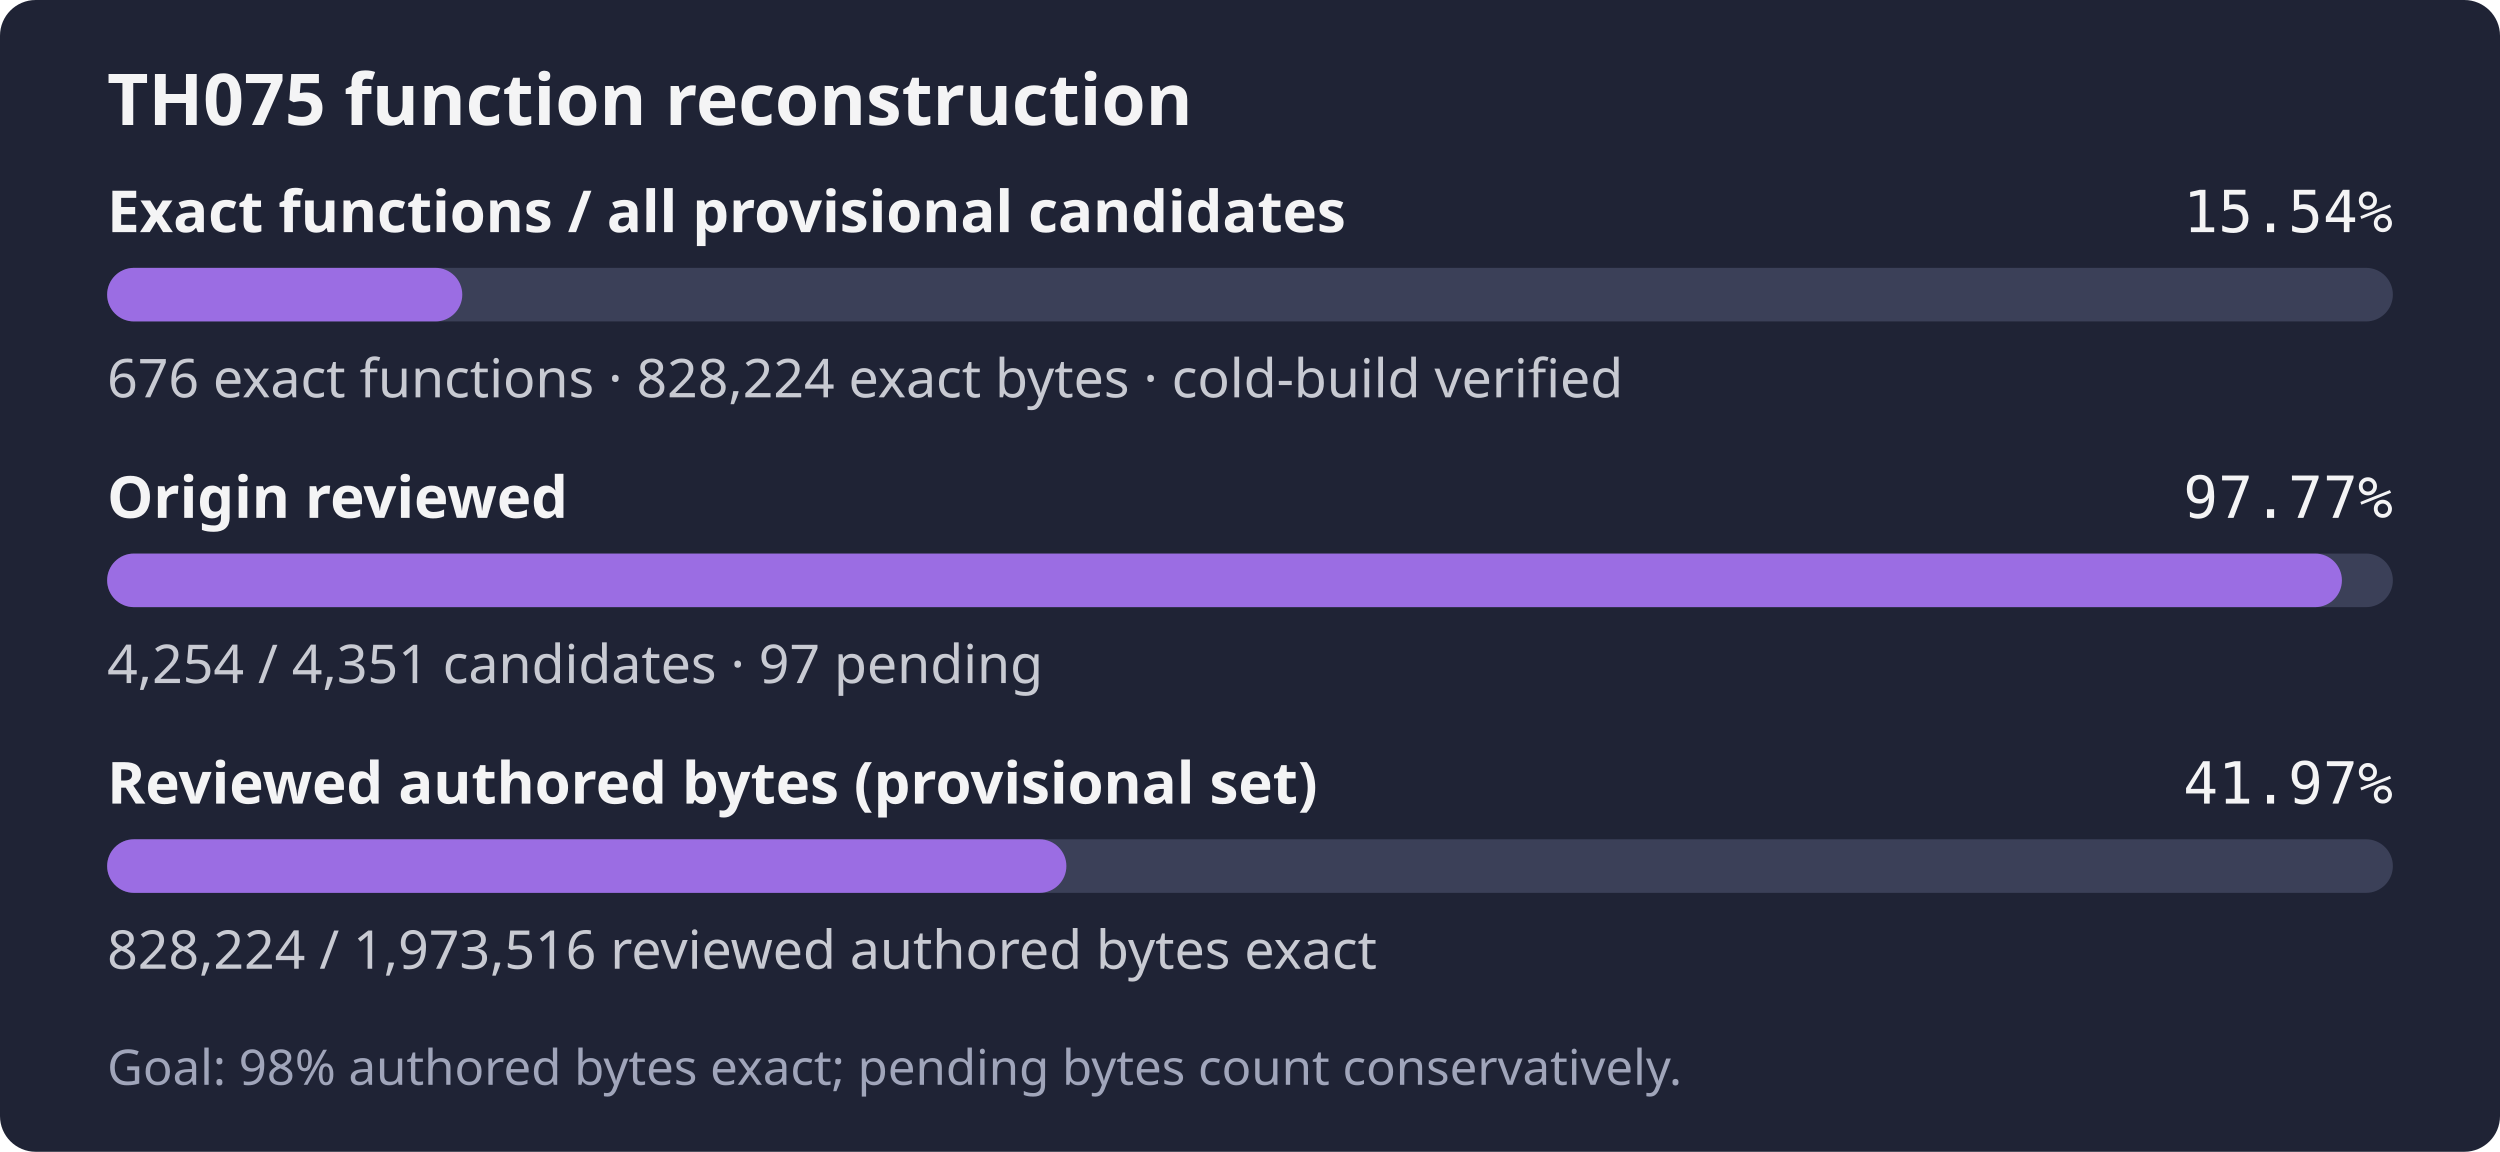
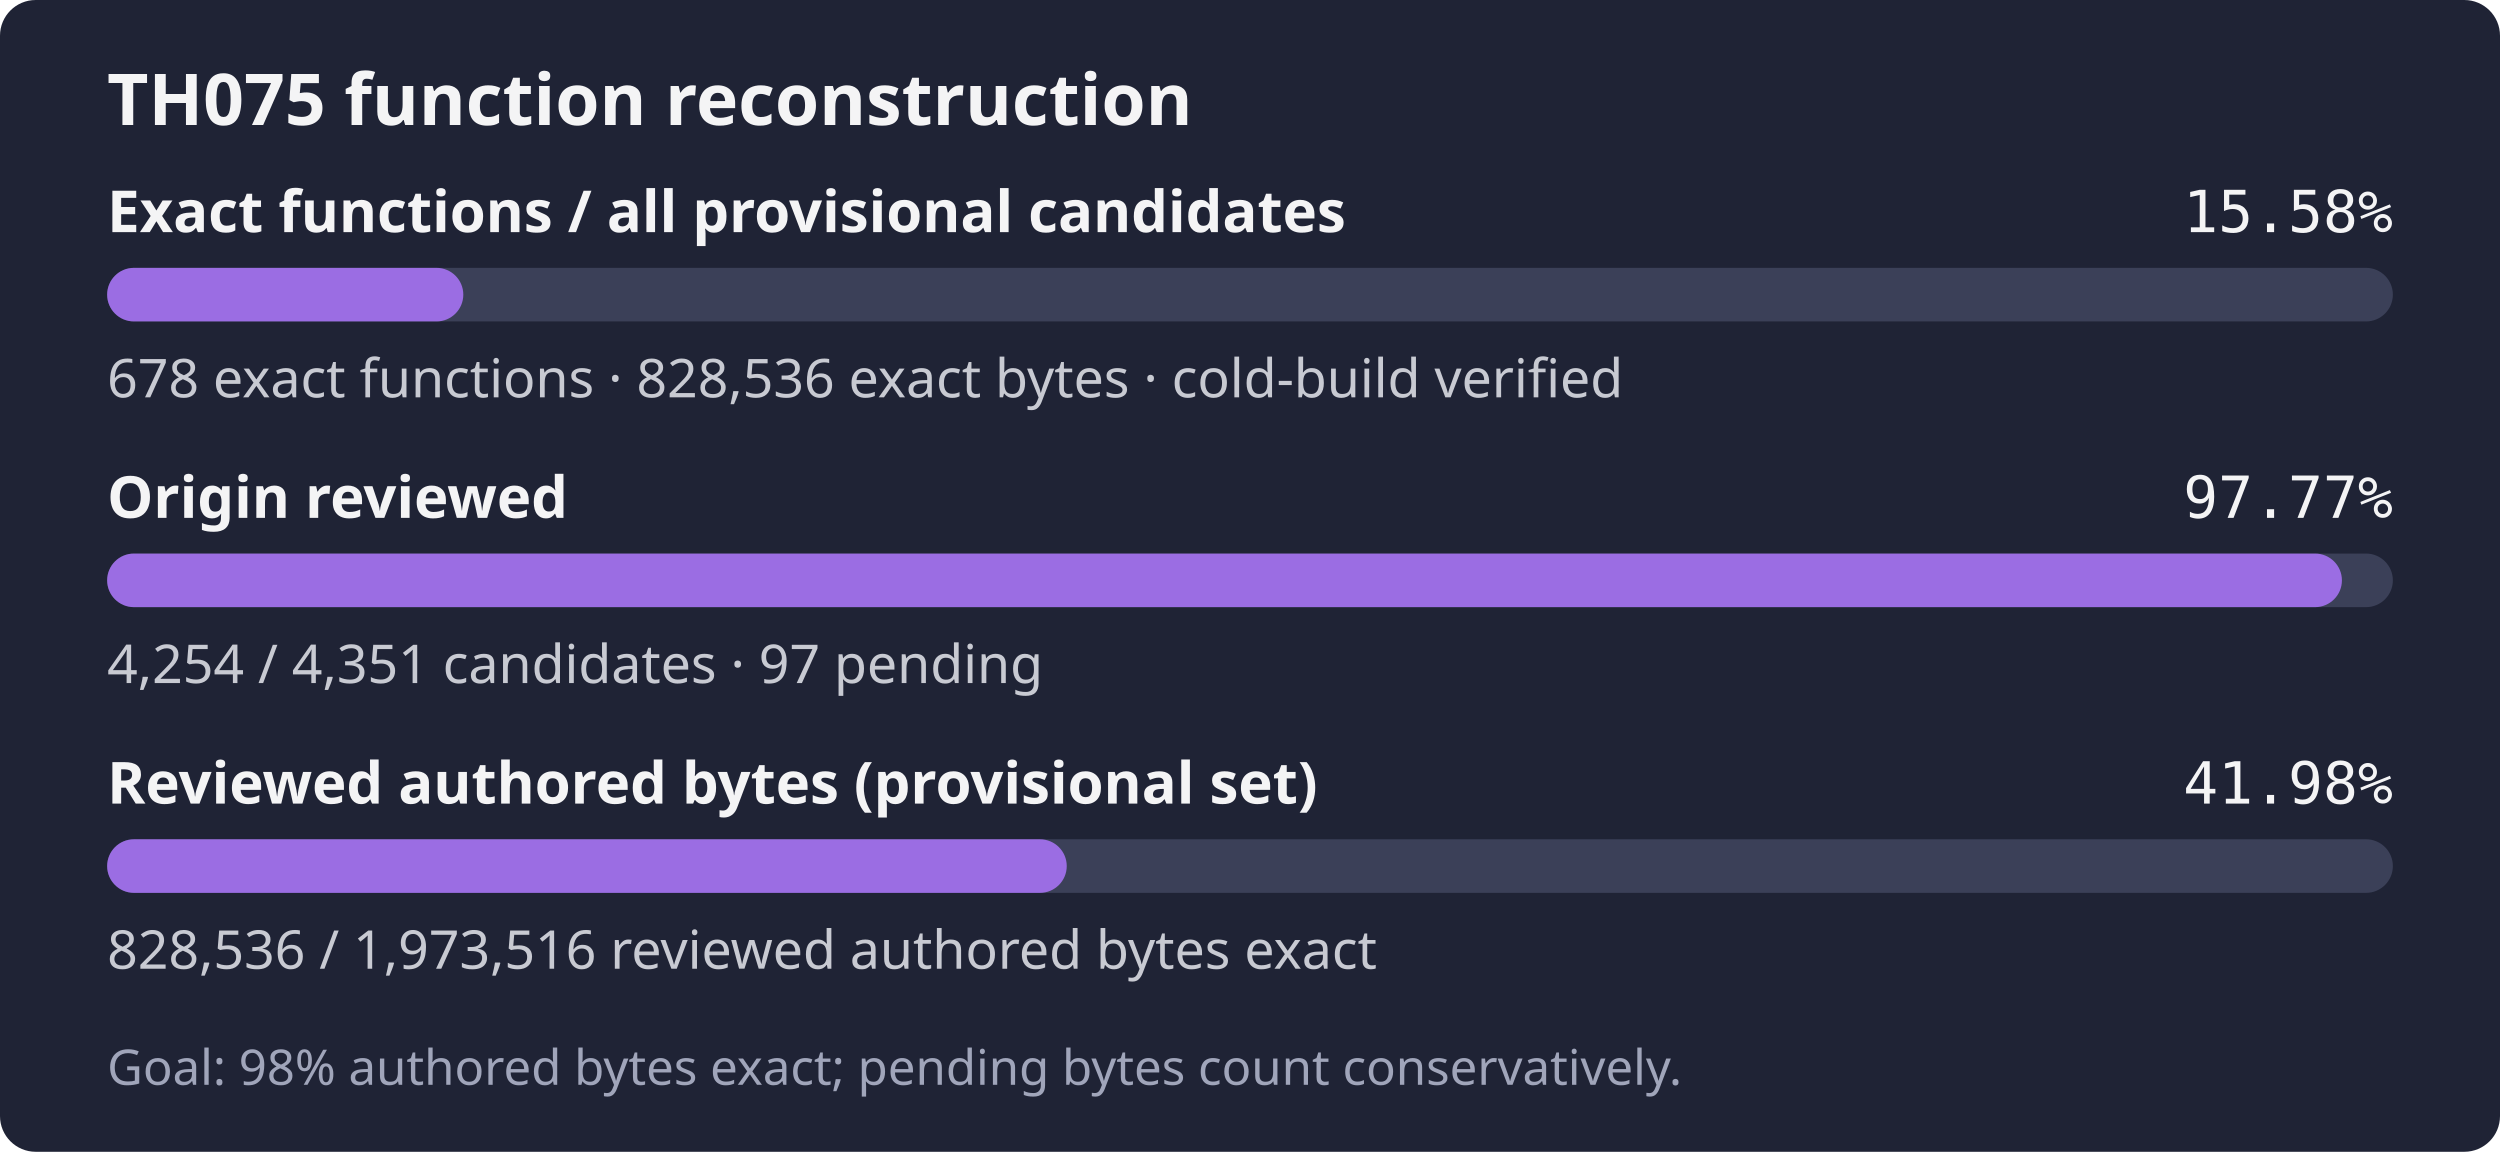
- <svg xmlns="http://www.w3.org/2000/svg" width="560" height="258" role="img" aria-label="TH075: 676 exact functions, 828,224 exact bytes; 4,254 of 4,351 candidates reviewed; Goal: 98% authored bytes exact; pending bytes count conservatively.">
+ <svg xmlns="http://www.w3.org/2000/svg" width="560" height="258" role="img" aria-label="TH075: 678 exact functions, 828,536 exact bytes; 4,254 of 4,351 candidates reviewed; Goal: 98% authored bytes exact; pending bytes count conservatively.">
  <rect width="560" height="258" rx="8" fill="#1f2335" />
  <text x="24" y="28" fill="#f4f4f5" font-family="sans-serif" font-size="16" font-weight="600">TH075 function reconstruction</text>
  <text x="24" y="52" fill="#f4f4f5" font-family="sans-serif" font-size="13" font-weight="600">Exact functions / all provisional candidates</text>
-   <text x="536" y="52" fill="#f4f4f5" text-anchor="end" font-family="monospace" font-size="13">15.54%</text>
+   <text x="536" y="52" fill="#f4f4f5" text-anchor="end" font-family="monospace" font-size="13">15.58%</text>
  <rect x="24" y="60" width="512" height="12" rx="6" fill="#3b4058" />
-   <rect x="24" y="60" width="79.55" height="12" rx="6" fill="#9b6de3" />
-   <text x="24" y="89" fill="#c8cad2" font-family="sans-serif" font-size="12">676 exact functions · 828,224 exact bytes · cold-build verified</text>
+   <rect x="24" y="60" width="79.78" height="12" rx="6" fill="#9b6de3" />
+   <text x="24" y="89" fill="#c8cad2" font-family="sans-serif" font-size="12">678 exact functions · 828,536 exact bytes · cold-build verified</text>
  <text x="24" y="116" fill="#f4f4f5" font-family="sans-serif" font-size="13" font-weight="600">Origin reviewed</text>
  <text x="536" y="116" fill="#f4f4f5" text-anchor="end" font-family="monospace" font-size="13">97.77%</text>
  <rect x="24" y="124" width="512" height="12" rx="6" fill="#3b4058" />
  <rect x="24" y="124" width="500.59" height="12" rx="6" fill="#9b6de3" />
  <text x="24" y="153" fill="#c8cad2" font-family="sans-serif" font-size="12">4,254 / 4,351 candidates · 97 pending</text>
  <text x="24" y="180" fill="#f4f4f5" font-family="sans-serif" font-size="13" font-weight="600">Reviewed authored bytes (provisional set)</text>
-   <text x="536" y="180" fill="#f4f4f5" text-anchor="end" font-family="monospace" font-size="13">41.97%</text>
+   <text x="536" y="180" fill="#f4f4f5" text-anchor="end" font-family="monospace" font-size="13">41.98%</text>
  <rect x="24" y="188" width="512" height="12" rx="6" fill="#3b4058" />
-   <rect x="24" y="188" width="214.87" height="12" rx="6" fill="#9b6de3" />
-   <text x="24" y="217" fill="#c8cad2" font-family="sans-serif" font-size="12">828,224 / 1,973,516 reviewed authored bytes exact</text>
+   <rect x="24" y="188" width="214.95" height="12" rx="6" fill="#9b6de3" />
+   <text x="24" y="217" fill="#c8cad2" font-family="sans-serif" font-size="12">828,536 / 1,973,516 reviewed authored bytes exact</text>
  <text x="24" y="243" fill="#a0a5ba" font-family="sans-serif" font-size="11">Goal: 98% authored bytes exact; pending bytes count conservatively.</text>
</svg>
